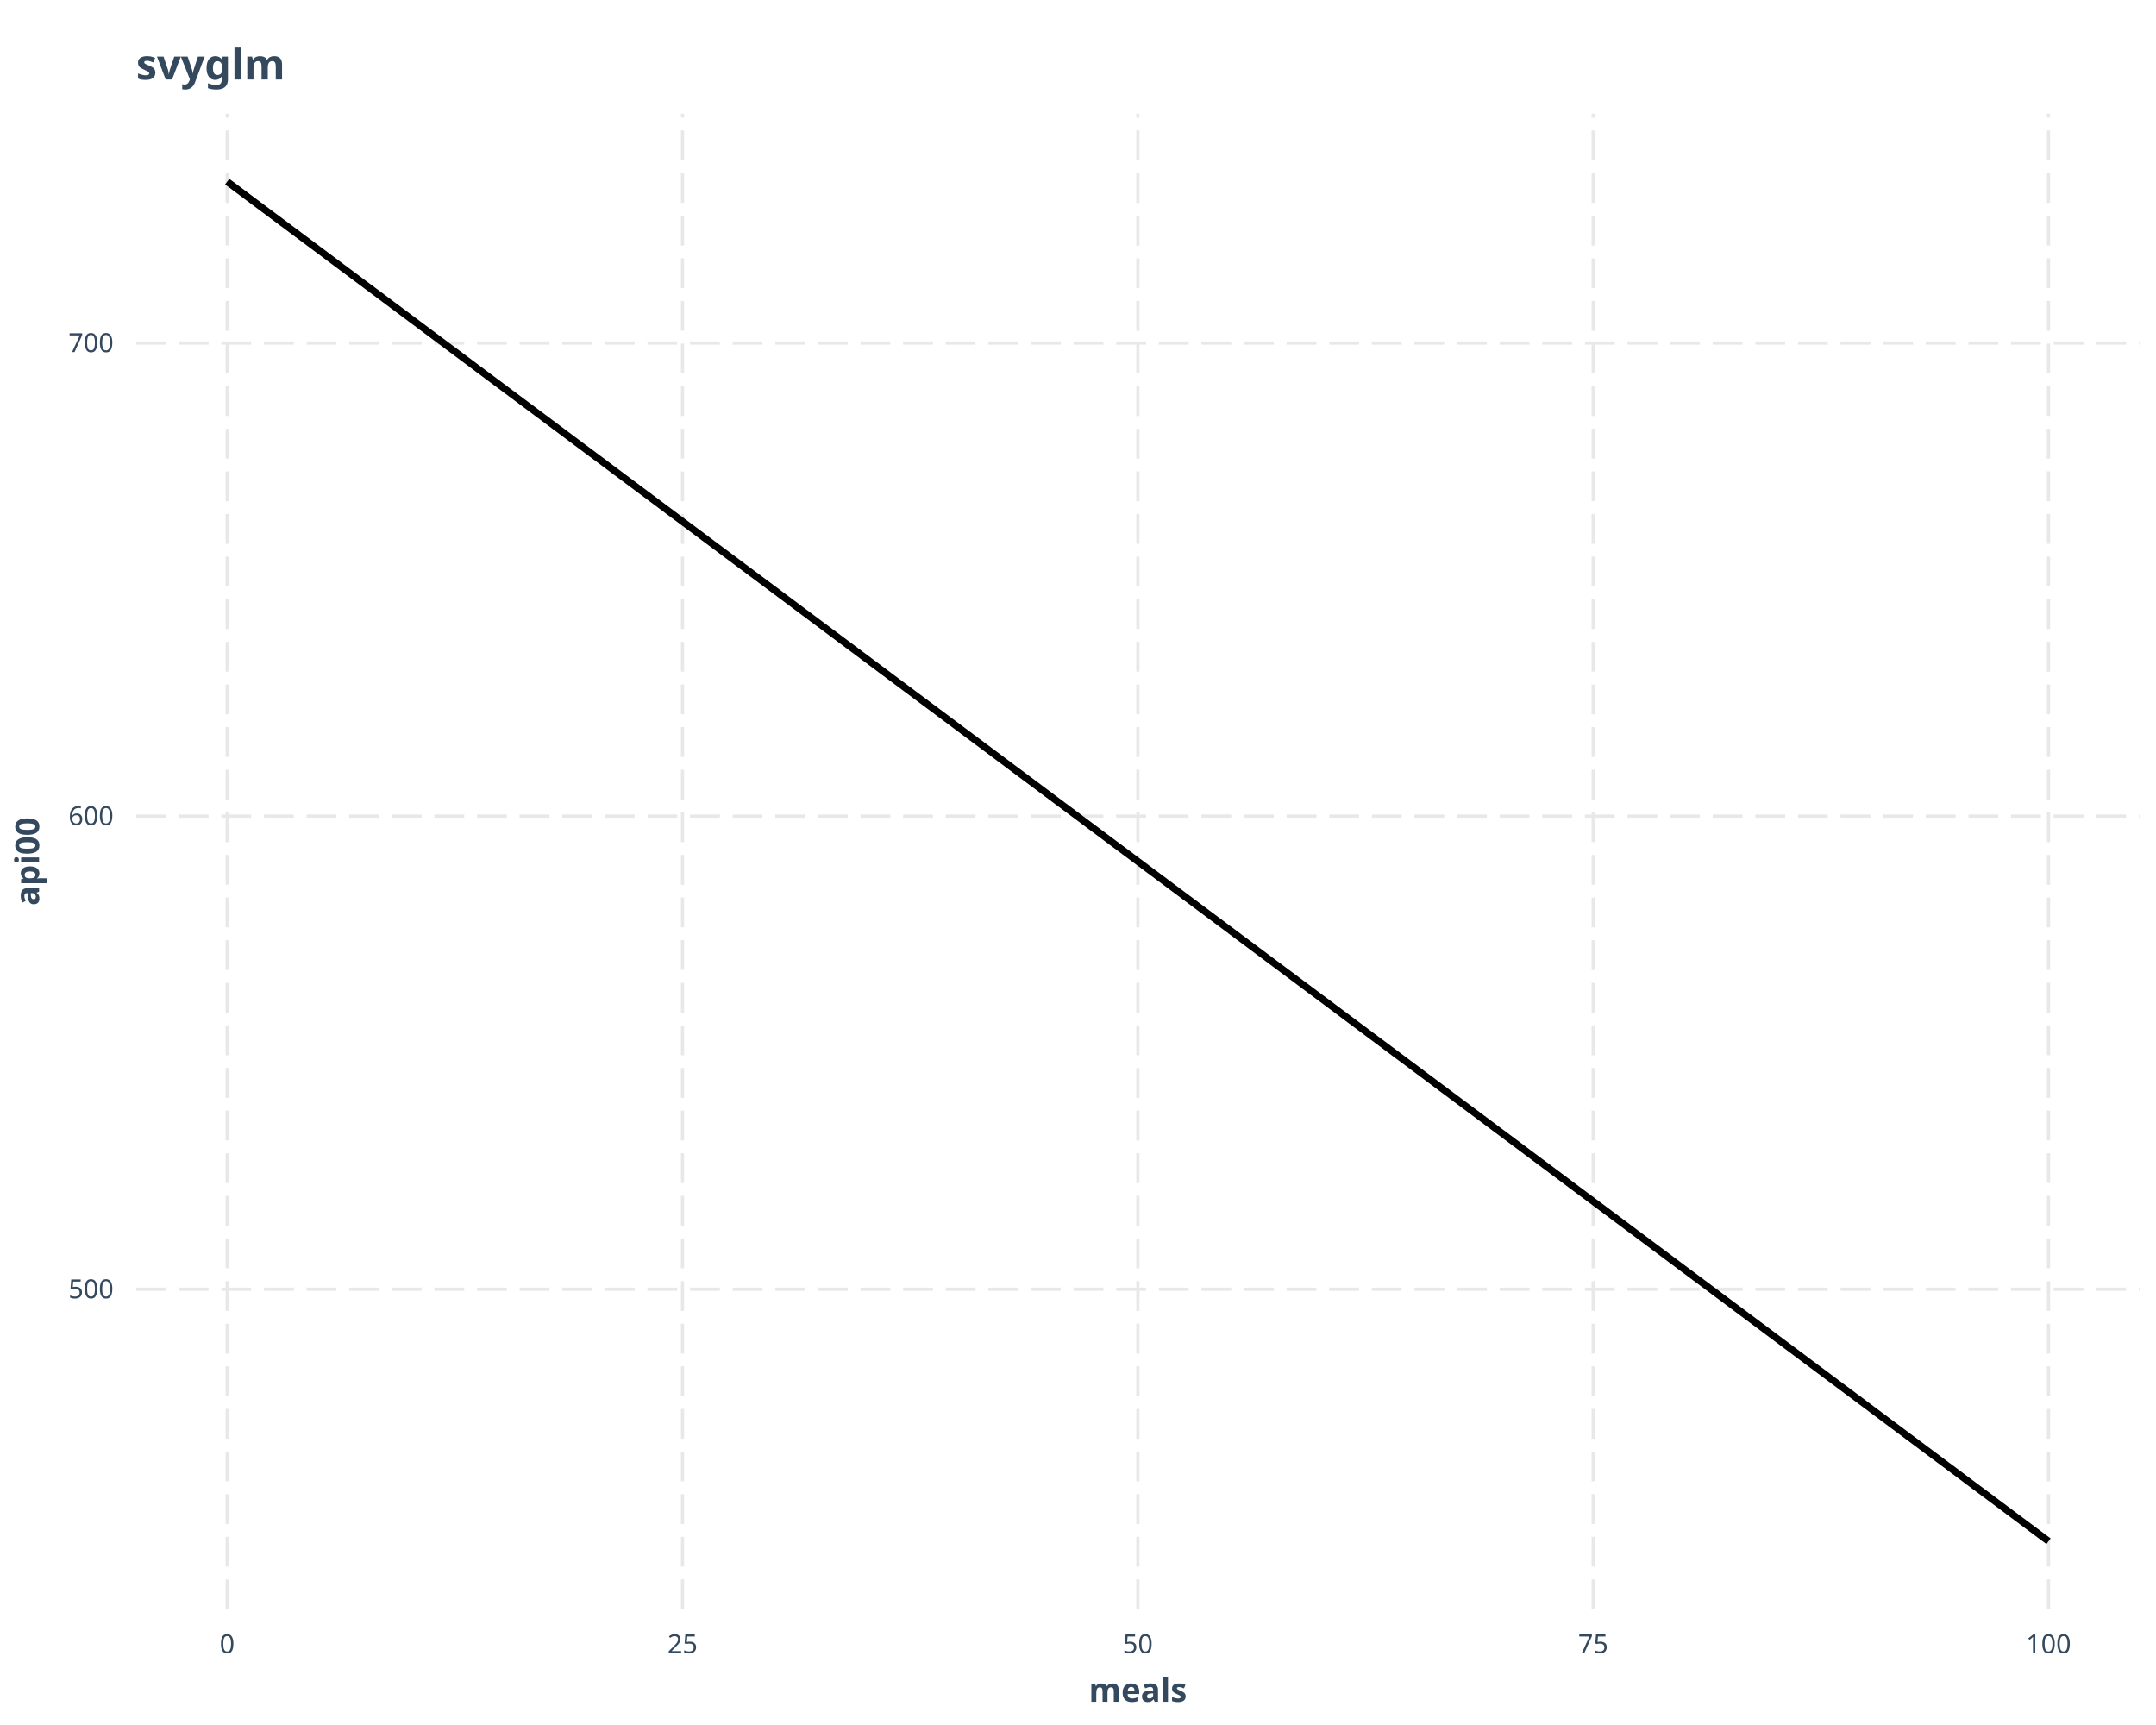
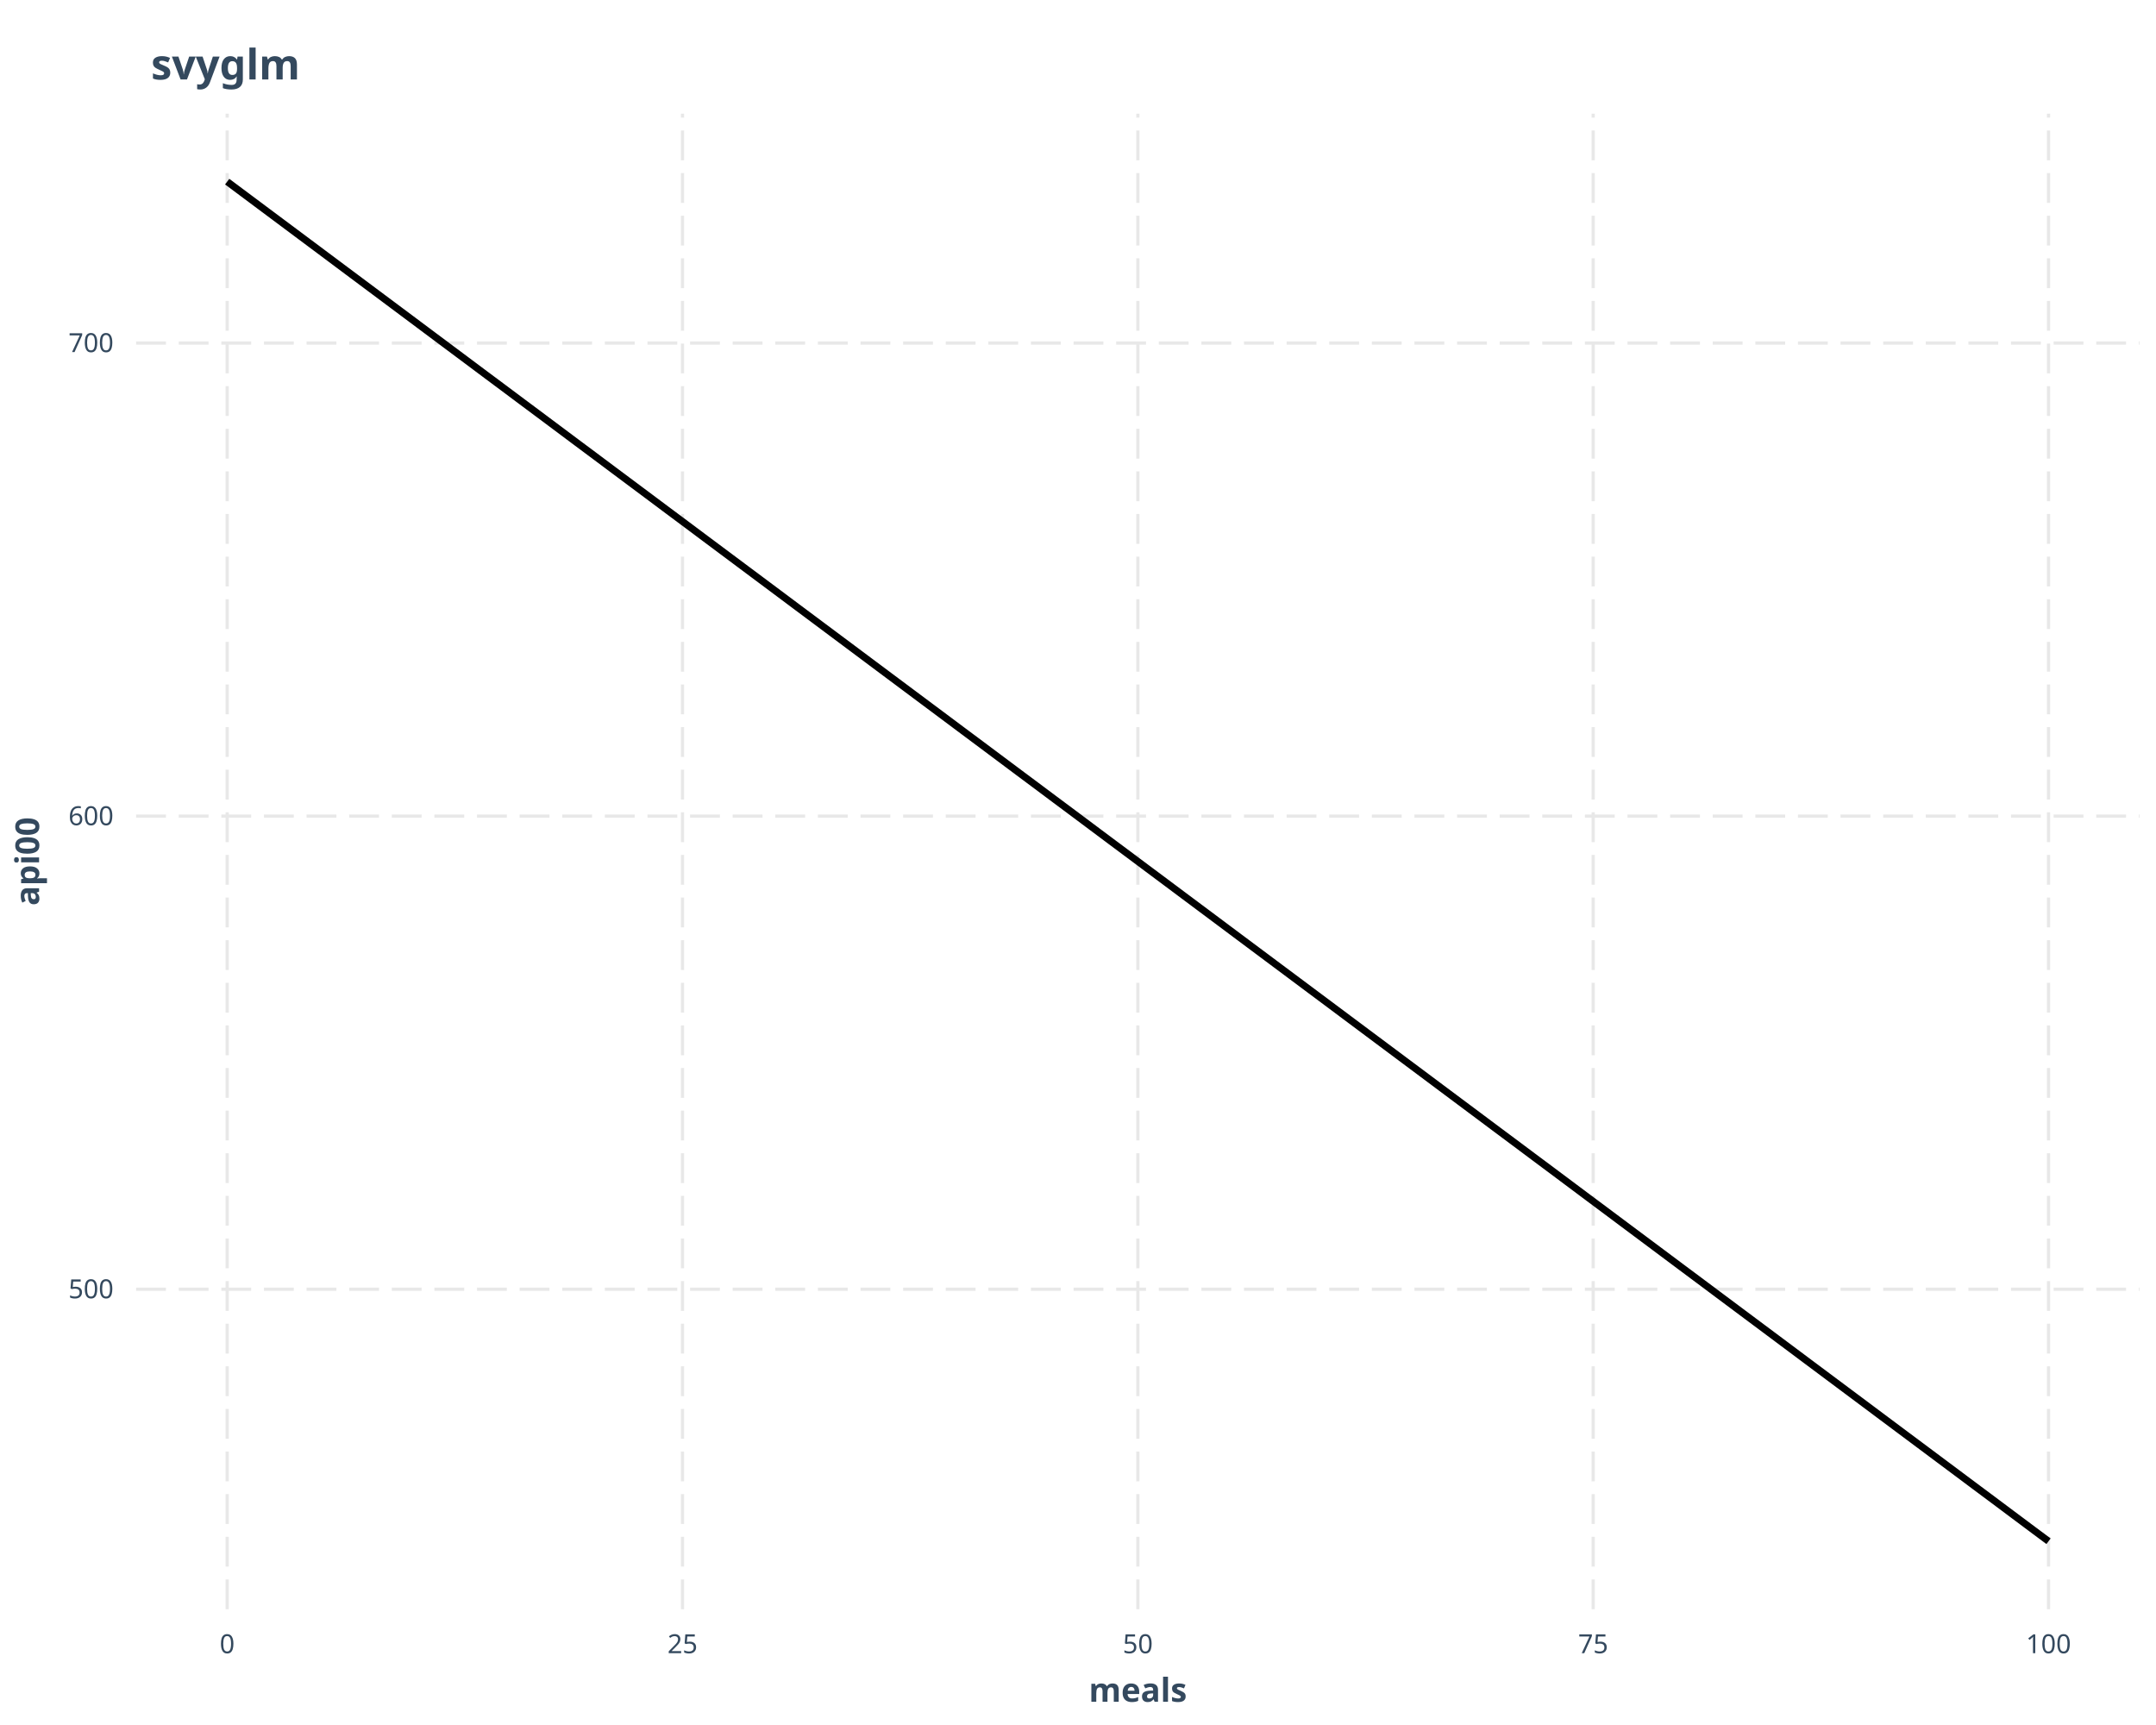
<svg xmlns="http://www.w3.org/2000/svg" class="svglite" data-engine-version="2.0" width="720.00pt" height="576.00pt" viewBox="0 0 720.00 576.00">
  <defs>
    <style type="text/css">
    .svglite line, .svglite polyline, .svglite polygon, .svglite path, .svglite rect, .svglite circle {
      fill: none;
      stroke: #000000;
      stroke-linecap: round;
      stroke-linejoin: round;
      stroke-miterlimit: 10.00;
    }
  </style>
  </defs>
  <rect width="100%" height="100%" style="stroke: none; fill: #FFFFFF;" />
  <defs>
    <clipPath id="cpMC4wMHw3MjAuMDB8MC4wMHw1NzYuMDA=">
      <rect x="0.00" y="0.00" width="720.00" height="576.00" />
    </clipPath>
  </defs>
  <g clip-path="url(#cpMC4wMHw3MjAuMDB8MC4wMHw1NzYuMDA=)">
    <rect x="0.00" y="0.00" width="720.00" height="576.00" style="stroke-width: 1.07; stroke: #FFFFFF; fill: #FFFFFF;" />
  </g>
  <defs>
    <clipPath id="cpNDUuNDZ8NzE0LjUyfDM3Ljk1fDUzNy4zNA==">
      <rect x="45.46" y="37.95" width="669.06" height="499.40" />
    </clipPath>
  </defs>
  <g clip-path="url(#cpNDUuNDZ8NzE0LjUyfDM3Ljk1fDUzNy4zNA==)">
    <rect x="45.46" y="37.95" width="669.06" height="499.40" style="stroke-width: 0.00; stroke: #FFFFFF; fill: #FFFFFF;" />
    <polyline points="45.46,430.48 714.52,430.48 " style="stroke-width: 1.07; stroke: #E8E8E8; stroke-dasharray: 9.96,4.27; stroke-linecap: butt;" />
    <polyline points="45.46,272.51 714.52,272.51 " style="stroke-width: 1.07; stroke: #E8E8E8; stroke-dasharray: 9.96,4.27; stroke-linecap: butt;" />
    <polyline points="45.46,114.55 714.52,114.55 " style="stroke-width: 1.07; stroke: #E8E8E8; stroke-dasharray: 9.96,4.27; stroke-linecap: butt;" />
    <polyline points="75.87,537.34 75.87,37.95 " style="stroke-width: 1.07; stroke: #E8E8E8; stroke-dasharray: 9.96,4.27; stroke-linecap: butt;" />
    <polyline points="227.93,537.34 227.93,37.95 " style="stroke-width: 1.07; stroke: #E8E8E8; stroke-dasharray: 9.96,4.27; stroke-linecap: butt;" />
    <polyline points="379.99,537.34 379.99,37.95 " style="stroke-width: 1.07; stroke: #E8E8E8; stroke-dasharray: 9.96,4.27; stroke-linecap: butt;" />
    <polyline points="532.05,537.34 532.05,37.95 " style="stroke-width: 1.07; stroke: #E8E8E8; stroke-dasharray: 9.96,4.27; stroke-linecap: butt;" />
    <polyline points="684.11,537.34 684.11,37.95 " style="stroke-width: 1.07; stroke: #E8E8E8; stroke-dasharray: 9.96,4.27; stroke-linecap: butt;" />
    <polyline points="75.87,60.65 82.01,65.23 88.16,69.82 94.30,74.40 100.45,78.99 106.59,83.57 112.73,88.16 118.88,92.75 125.02,97.33 131.17,101.92 137.31,106.50 143.45,111.09 149.60,115.68 155.74,120.26 161.88,124.85 168.03,129.43 174.17,134.02 180.32,138.60 186.46,143.19 192.60,147.78 198.75,152.36 204.89,156.95 211.03,161.53 217.18,166.12 223.32,170.71 229.47,175.29 235.61,179.88 241.75,184.46 247.90,189.05 254.04,193.63 260.19,198.22 266.33,202.81 272.47,207.39 278.62,211.98 284.76,216.56 290.90,221.15 297.05,225.74 303.19,230.32 309.34,234.91 315.48,239.49 321.62,244.08 327.77,248.66 333.91,253.25 340.05,257.84 346.20,262.42 352.34,267.01 358.49,271.59 364.63,276.18 370.77,280.77 376.92,285.35 383.06,289.94 389.21,294.52 395.35,299.11 401.49,303.69 407.64,308.28 413.78,312.87 419.92,317.45 426.07,322.04 432.21,326.62 438.36,331.21 444.50,335.79 450.64,340.38 456.79,344.97 462.93,349.55 469.08,354.14 475.22,358.72 481.36,363.31 487.51,367.90 493.65,372.48 499.79,377.07 505.94,381.65 512.08,386.24 518.23,390.82 524.37,395.41 530.51,400.00 536.66,404.58 542.80,409.17 548.94,413.75 555.09,418.34 561.23,422.93 567.38,427.51 573.52,432.10 579.66,436.68 585.81,441.27 591.95,445.85 598.10,450.44 604.24,455.03 610.38,459.61 616.53,464.20 622.67,468.78 628.81,473.37 634.96,477.96 641.10,482.54 647.25,487.13 653.39,491.71 659.53,496.30 665.68,500.88 671.82,505.47 677.96,510.06 684.11,514.64 " style="stroke-width: 2.35; stroke-linecap: butt;" />
  </g>
  <g clip-path="url(#cpMC4wMHw3MjAuMDB8MC4wMHw1NzYuMDA=)">
    <text x="30.40" y="433.51" text-anchor="middle" style="font-size: 8.80px; fill: #34495E; font-family: sans;" textLength="14.68px" lengthAdjust="spacingAndGlyphs">500</text>
    <text x="30.40" y="275.54" text-anchor="middle" style="font-size: 8.80px; fill: #34495E; font-family: sans;" textLength="14.68px" lengthAdjust="spacingAndGlyphs">600</text>
    <text x="30.40" y="117.57" text-anchor="middle" style="font-size: 8.80px; fill: #34495E; font-family: sans;" textLength="14.68px" lengthAdjust="spacingAndGlyphs">700</text>
    <text x="75.87" y="552.03" text-anchor="middle" style="font-size: 8.80px; fill: #34495E; font-family: sans;" textLength="4.89px" lengthAdjust="spacingAndGlyphs">0</text>
    <text x="227.93" y="552.03" text-anchor="middle" style="font-size: 8.80px; fill: #34495E; font-family: sans;" textLength="9.79px" lengthAdjust="spacingAndGlyphs">25</text>
    <text x="379.99" y="552.03" text-anchor="middle" style="font-size: 8.80px; fill: #34495E; font-family: sans;" textLength="9.79px" lengthAdjust="spacingAndGlyphs">50</text>
    <text x="532.05" y="552.03" text-anchor="middle" style="font-size: 8.80px; fill: #34495E; font-family: sans;" textLength="9.79px" lengthAdjust="spacingAndGlyphs">75</text>
    <text x="684.11" y="552.03" text-anchor="middle" style="font-size: 8.80px; fill: #34495E; font-family: sans;" textLength="14.68px" lengthAdjust="spacingAndGlyphs">100</text>
    <text x="379.99" y="568.24" text-anchor="middle" style="font-size: 11.00px; font-weight: bold; fill: #34495E; font-family: sans;" textLength="29.35px" lengthAdjust="spacingAndGlyphs">meals</text>
    <text transform="translate(13.05,287.64) rotate(-90)" text-anchor="middle" style="font-size: 11.00px; font-weight: bold; fill: #34495E; font-family: sans;" textLength="26.91px" lengthAdjust="spacingAndGlyphs">api00</text>
-     <text x="45.46" y="26.53" style="font-size: 14.00px; font-weight: bold; fill: #34495E; font-family: sans;" textLength="43.58px" lengthAdjust="spacingAndGlyphs">svyglm</text>
+     <text x="50.44" y="26.53" style="font-size: 14.00px; font-weight: bold; fill: #34495E; font-family: sans;" textLength="43.58px" lengthAdjust="spacingAndGlyphs">svyglm</text>
  </g>
</svg>
